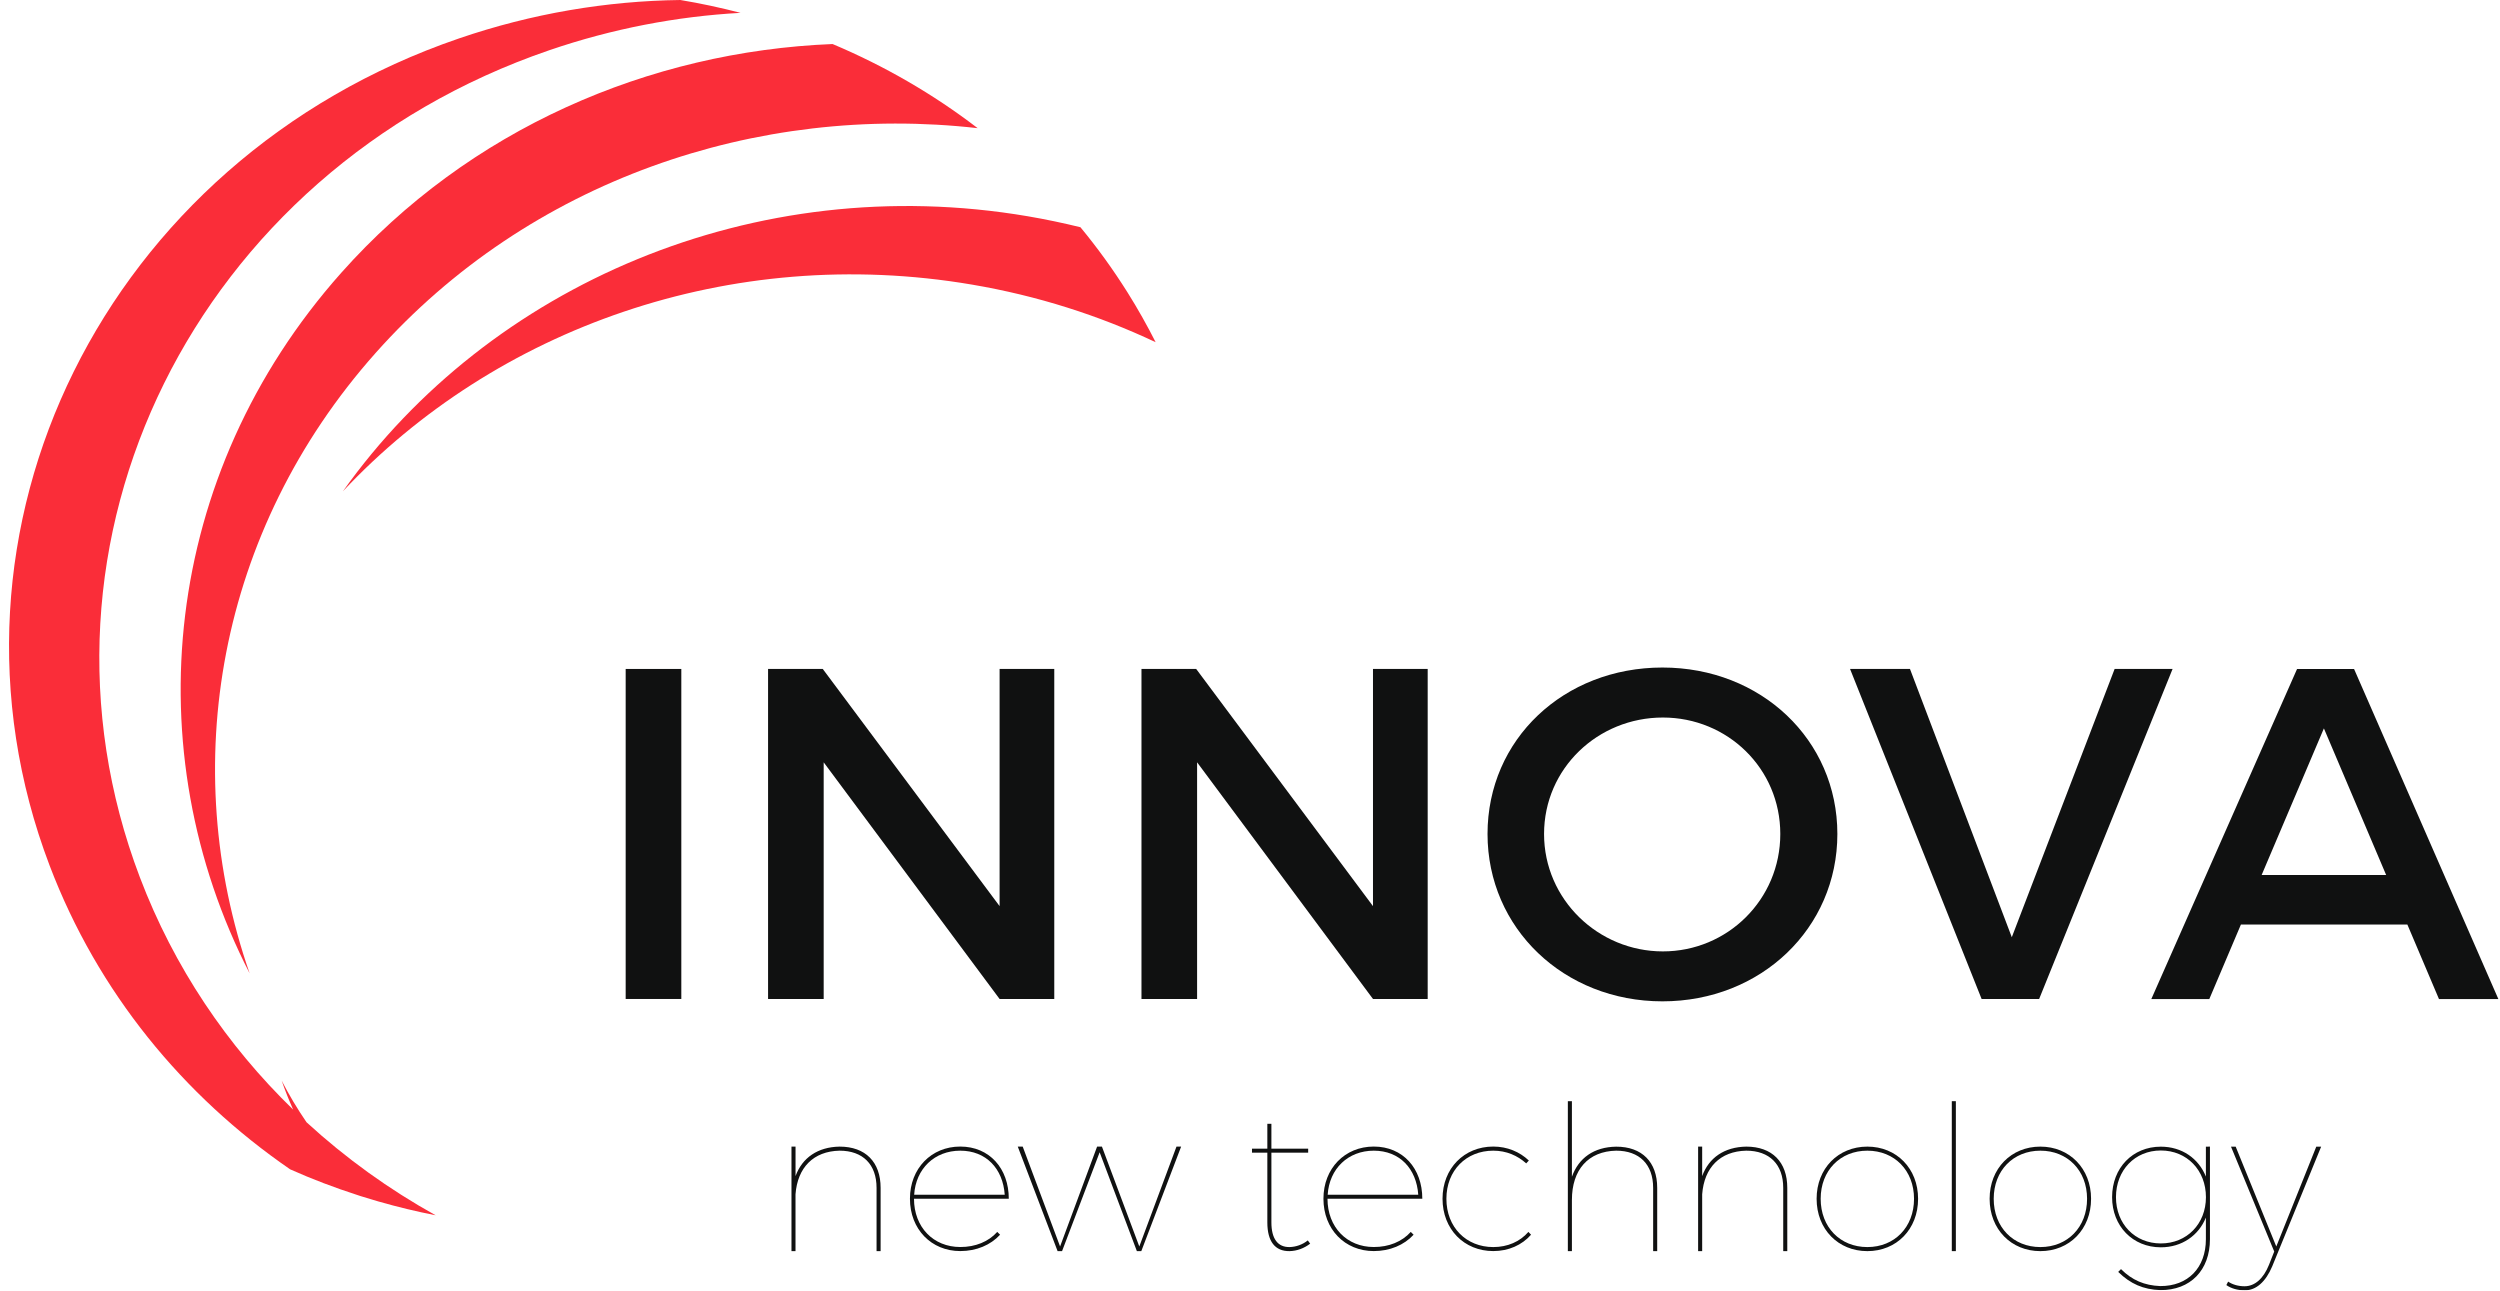
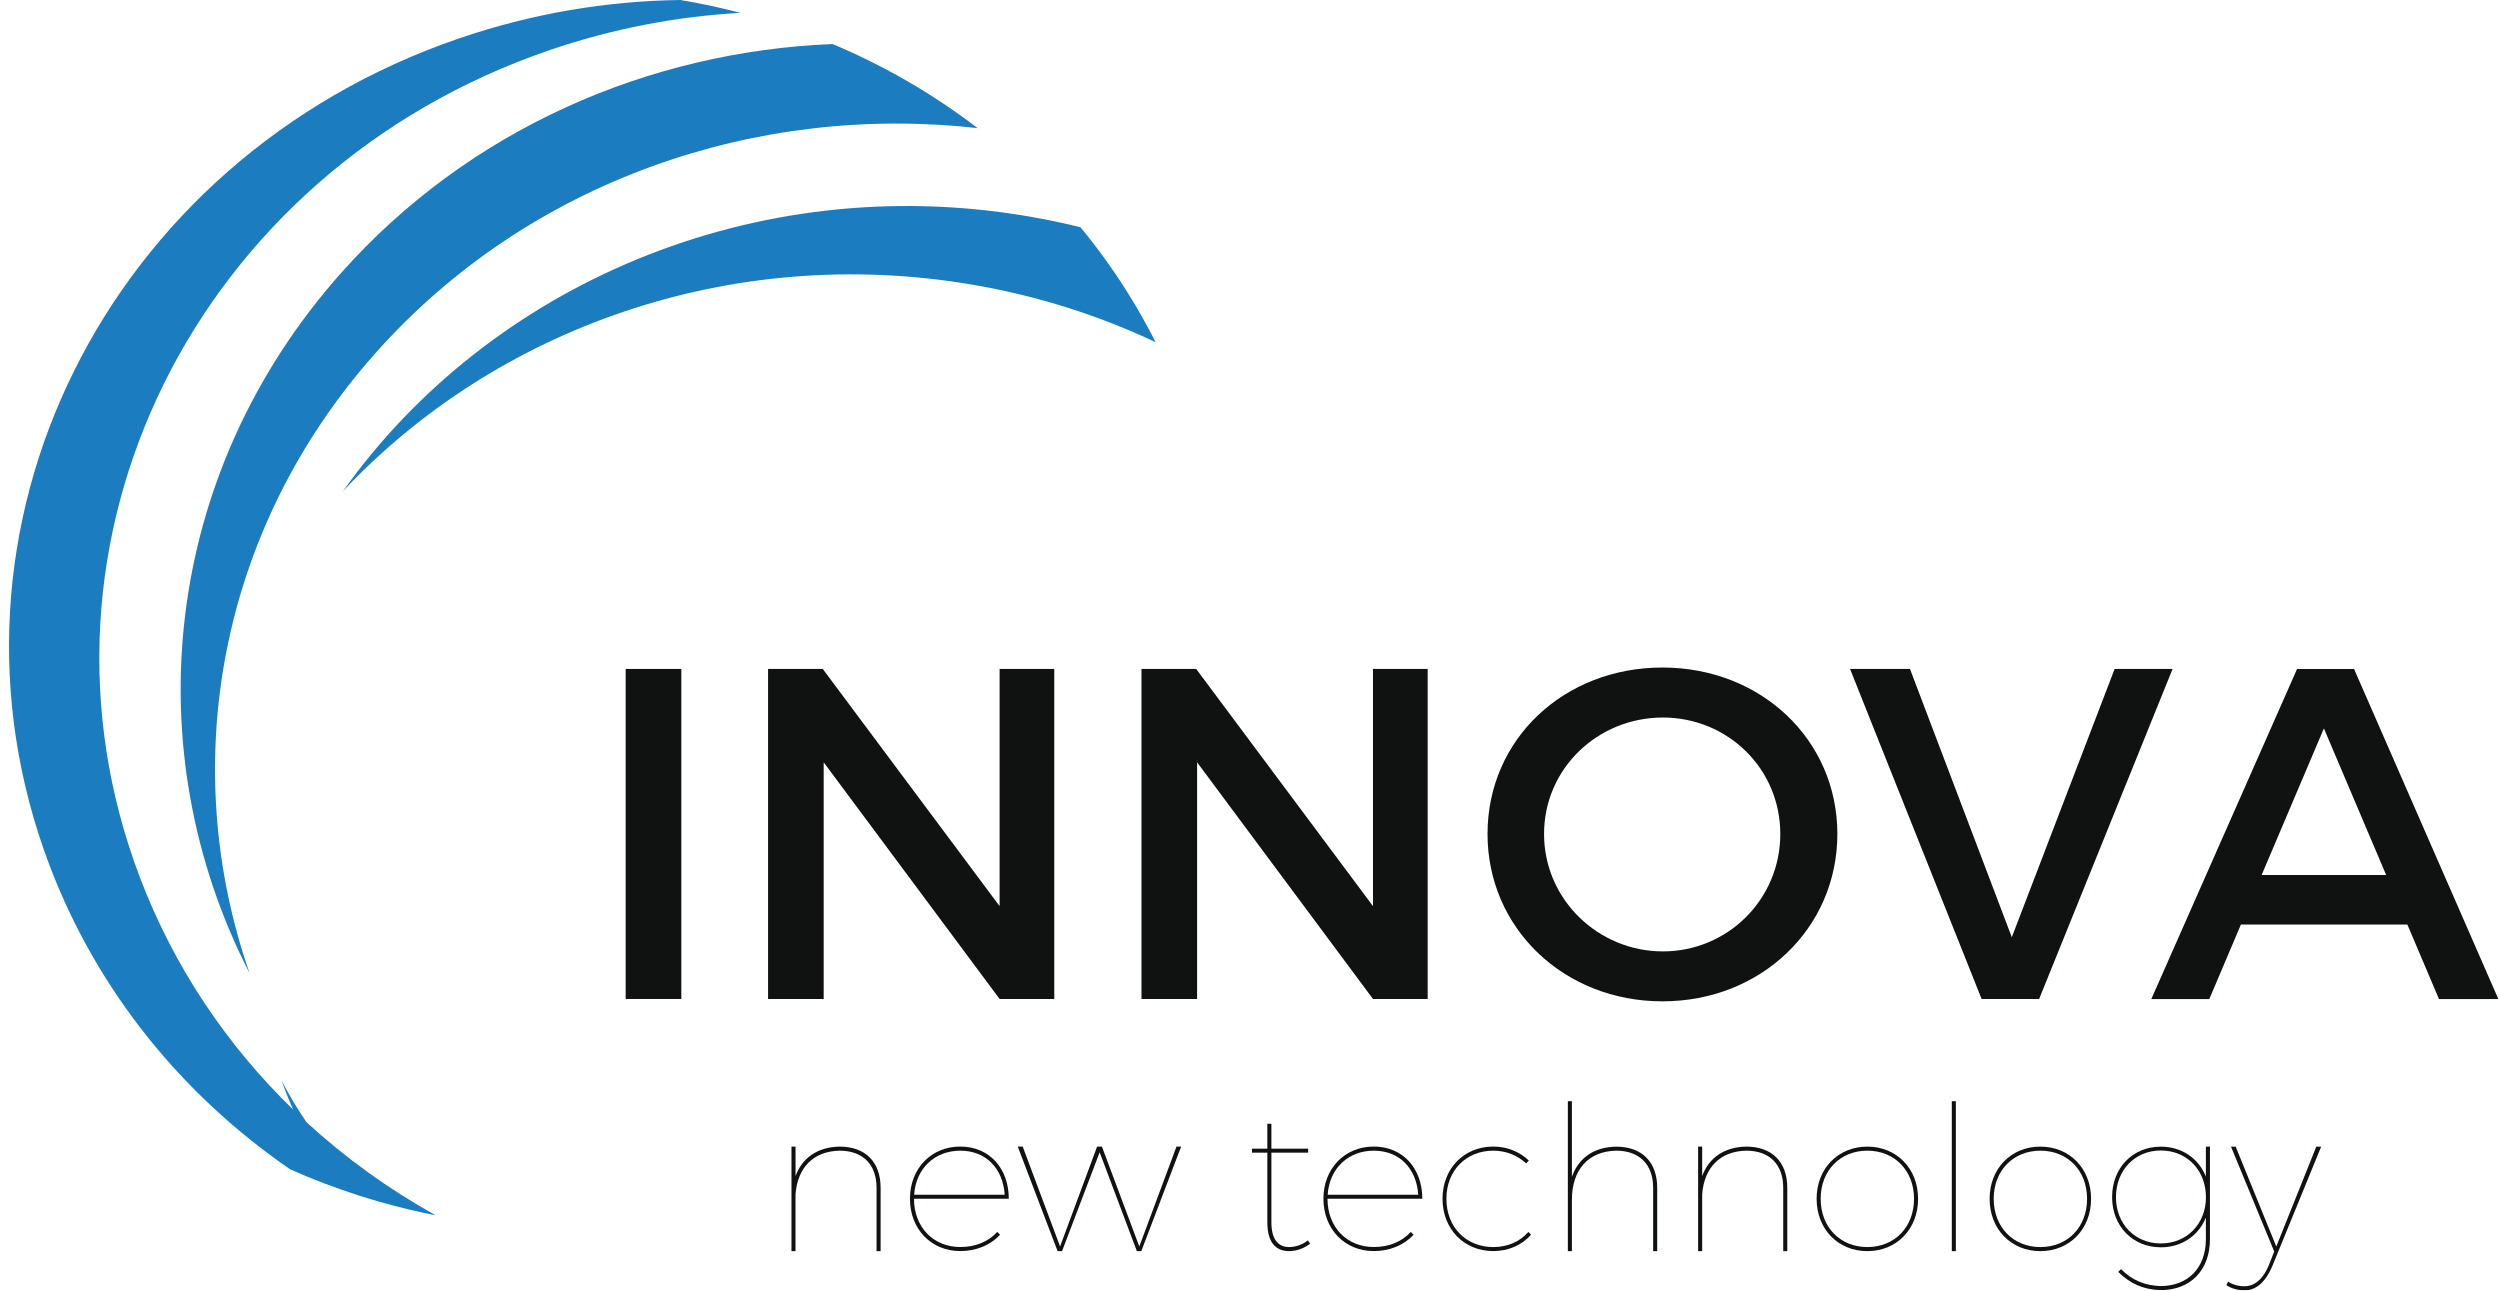
<svg xmlns="http://www.w3.org/2000/svg" width="93" height="48" viewBox="0 0 93 48" fill="none">
  <mask id="mask0_798_30136" style="mask-type:alpha" maskUnits="userSpaceOnUse" x="0" y="0" width="93" height="48">
    <path d="M12.756 18.276C18.193 10.622 28.047 6.312 38.234 8.045C38.898 8.158 39.551 8.296 40.192 8.453C40.82 9.213 41.403 10.018 41.939 10.87C42.323 11.481 42.671 12.101 42.99 12.73C40.881 11.734 38.593 11.001 36.157 10.587C27.159 9.057 18.42 12.24 12.756 18.276Z" fill="url(#paint0_linear_798_30136)" />
    <path d="M17.073 1.43C19.791 0.499 22.57 0.036 25.308 0C26.062 0.125 26.808 0.286 27.547 0.478C25.174 0.61 22.781 1.065 20.433 1.869C7.274 6.375 0.457 20.153 5.205 32.641C6.475 35.983 8.448 38.893 10.905 41.277C10.747 40.924 10.605 40.564 10.478 40.2C10.751 40.73 11.059 41.246 11.402 41.747C12.859 43.084 14.474 44.246 16.207 45.209C15.495 45.069 14.789 44.899 14.093 44.699L14.095 44.7C13.996 44.673 13.898 44.64 13.798 44.611C13.668 44.572 13.536 44.534 13.408 44.493C13.372 44.481 13.336 44.469 13.301 44.457C12.449 44.183 11.611 43.864 10.793 43.499C6.82 40.766 3.64 36.914 1.848 32.204C-2.903 19.712 3.914 5.935 17.073 1.43Z" fill="url(#paint1_linear_798_30136)" />
    <path d="M13.971 13.132C8.075 19.762 6.611 28.538 9.287 36.21C5.022 27.915 6.017 17.659 12.692 10.151C17.449 4.8 24.141 1.915 30.972 1.638C32.892 2.447 34.709 3.494 36.369 4.768C28.185 3.837 19.684 6.707 13.971 13.132Z" fill="url(#paint2_linear_798_30136)" />
    <path d="M32.759 44.188V46.542H32.608V44.188C32.608 43.316 32.097 42.805 31.231 42.805C30.261 42.827 29.668 43.429 29.593 44.428V46.541H29.443V42.654H29.594V43.751C29.843 43.067 30.421 42.668 31.233 42.654C32.195 42.654 32.759 43.227 32.759 44.188Z" fill="black" />
    <path d="M37.098 45.827L37.203 45.932C36.849 46.316 36.323 46.54 35.722 46.54C34.647 46.54 33.85 45.728 33.85 44.593C33.85 43.465 34.647 42.652 35.722 42.652C36.805 42.652 37.527 43.465 37.527 44.593H34.001C34.001 45.652 34.722 46.389 35.722 46.389C36.285 46.391 36.774 46.189 37.098 45.827ZM34.007 44.444H37.376C37.309 43.474 36.685 42.805 35.722 42.805C34.767 42.805 34.067 43.475 34.007 44.444Z" fill="black" />
    <path d="M38.045 42.654L39.435 46.369L40.812 42.654H40.992L42.382 46.369L43.765 42.654H43.938L42.457 46.541H42.291L40.907 42.865L39.509 46.541H39.342L37.861 42.654H38.045Z" fill="black" />
    <path d="M48.738 46.264C48.511 46.438 48.249 46.535 47.971 46.542C47.43 46.549 47.145 46.18 47.145 45.474V42.88H46.574V42.73H47.145V41.806H47.296V42.73H48.664V42.88H47.296V45.474C47.296 46.076 47.529 46.398 47.973 46.391C48.213 46.384 48.455 46.3 48.65 46.143L48.738 46.264Z" fill="black" />
    <path d="M52.481 45.827L52.586 45.932C52.232 46.316 51.706 46.54 51.104 46.54C50.029 46.54 49.232 45.728 49.232 44.593C49.232 43.465 50.029 42.652 51.104 42.652C52.188 42.652 52.91 43.465 52.91 44.593H49.383C49.383 45.652 50.105 46.389 51.104 46.389C51.668 46.391 52.157 46.189 52.481 45.827ZM49.39 44.444H52.759C52.692 43.474 52.068 42.805 51.104 42.805C50.15 42.805 49.45 43.475 49.39 44.444Z" fill="black" />
    <path d="M55.55 42.805C54.541 42.805 53.806 43.542 53.806 44.595C53.806 45.654 54.543 46.391 55.55 46.391C56.083 46.391 56.542 46.189 56.857 45.827L56.955 45.932C56.617 46.316 56.12 46.54 55.55 46.54C54.466 46.54 53.662 45.728 53.662 44.593C53.662 43.465 54.466 42.652 55.55 42.652C56.069 42.652 56.533 42.848 56.873 43.172L56.775 43.278C56.451 42.987 56.038 42.805 55.55 42.805Z" fill="black" />
    <path d="M61.648 44.188V46.542H61.497V44.188C61.497 43.316 60.986 42.805 60.121 42.805C59.084 42.827 58.475 43.511 58.475 44.639V46.542H58.324V40.964H58.475V43.775C58.724 43.076 59.294 42.669 60.121 42.656C61.082 42.654 61.648 43.227 61.648 44.188Z" fill="black" />
    <path d="M66.487 44.188V46.542H66.336V44.188C66.336 43.316 65.825 42.805 64.96 42.805C63.989 42.827 63.396 43.429 63.321 44.428V46.541H63.17V42.654H63.321V43.751C63.569 43.067 64.147 42.668 64.96 42.654C65.923 42.654 66.487 43.227 66.487 44.188Z" fill="black" />
    <path d="M71.353 44.595C71.353 45.73 70.549 46.542 69.466 46.542C68.382 46.542 67.578 45.73 67.578 44.595C67.578 43.467 68.382 42.654 69.466 42.654C70.549 42.654 71.353 43.467 71.353 44.595ZM67.729 44.595C67.729 45.654 68.457 46.391 69.466 46.391C70.474 46.391 71.202 45.654 71.202 44.595C71.202 43.542 70.474 42.805 69.466 42.805C68.457 42.805 67.729 43.542 67.729 44.595Z" fill="black" />
    <path d="M72.758 40.964V46.542H72.607V40.964H72.758Z" fill="black" />
    <path d="M77.788 44.595C77.788 45.73 76.984 46.542 75.901 46.542C74.818 46.542 74.014 45.73 74.014 44.595C74.014 43.467 74.818 42.654 75.901 42.654C76.984 42.654 77.788 43.467 77.788 44.595ZM74.166 44.595C74.166 45.654 74.895 46.391 75.903 46.391C76.911 46.391 77.639 45.654 77.639 44.595C77.639 43.542 76.911 42.805 75.903 42.805C74.895 42.805 74.166 43.542 74.166 44.595Z" fill="black" />
    <path d="M82.21 42.654V46.098C82.21 47.255 81.481 48.001 80.36 47.992C79.736 47.97 79.247 47.759 78.797 47.315L78.901 47.211C79.314 47.624 79.774 47.819 80.36 47.842C81.39 47.848 82.059 47.164 82.059 46.098V45.294C81.788 45.963 81.164 46.4 80.382 46.4C79.337 46.4 78.57 45.61 78.57 44.535C78.57 43.445 79.337 42.656 80.382 42.656C81.164 42.656 81.788 43.091 82.059 43.769V42.656L82.21 42.654ZM82.061 44.535C82.061 43.535 81.354 42.798 80.384 42.798C79.414 42.798 78.714 43.535 78.714 44.535C78.714 45.527 79.414 46.256 80.384 46.256C81.353 46.256 82.061 45.527 82.061 44.535Z" fill="black" />
    <path d="M83.511 48C83.24 48 83 47.932 82.82 47.805L82.887 47.676C83.052 47.789 83.271 47.849 83.496 47.849C83.88 47.849 84.202 47.563 84.406 47.052L84.601 46.557L82.993 42.655H83.167L84.678 46.37L86.166 42.655H86.347L84.528 47.105C84.286 47.683 83.926 48 83.511 48Z" fill="black" />
    <path d="M25.345 24.885V37.162H23.275V24.885H25.345Z" fill="black" />
    <path d="M30.607 24.885L37.185 33.708V24.885H39.219V37.162H37.185L30.641 28.358V37.162H28.572V24.885H30.607Z" fill="black" />
    <path d="M44.498 24.885L51.075 33.708V24.885H53.11V37.162H51.075L44.532 28.358V37.162H42.463V24.885H44.498Z" fill="black" />
    <path d="M68.35 31.024C68.35 34.531 65.508 37.25 61.843 37.25C58.178 37.25 55.336 34.531 55.336 31.024C55.336 27.498 58.178 24.832 61.843 24.832C65.508 24.832 68.35 27.517 68.35 31.024ZM57.439 31.024C57.439 33.462 59.457 35.392 61.859 35.392C64.262 35.392 66.227 33.463 66.227 31.024C66.227 28.586 64.262 26.692 61.859 26.692C59.44 26.692 57.439 28.586 57.439 31.024Z" fill="black" />
    <path d="M71.051 24.885L74.839 34.865L78.664 24.885H80.82L75.856 37.162H73.716L68.822 24.885H71.051Z" fill="black" />
    <path d="M89.554 34.393H83.362L82.186 37.165H80.029L85.45 24.888H87.572L92.939 37.165H90.73L89.554 34.393ZM88.765 32.55L86.449 27.096L84.133 32.55H88.765Z" fill="black" />
  </mask>
  <g mask="url(#mask0_798_30136)">
    <rect x="-10.465" width="114" height="48" fill="#101111" />
-     <path d="M-10.465 0H44.735L45.935 13.2L19.535 22.2L18.335 48H-10.465V0Z" fill="#FA2D39" />
+     <path d="M-10.465 0H44.735L45.935 13.2L19.535 22.2L18.335 48H-10.465V0Z" fill="#1B7CBF" />
  </g>
  <defs>
    <linearGradient id="paint0_linear_798_30136" x1="42.988" y1="12.97" x2="12.756" y2="12.97" gradientUnits="userSpaceOnUse">
      <stop stop-color="#E61717" />
      <stop offset="1" stop-color="#FF8C18" />
    </linearGradient>
    <linearGradient id="paint1_linear_798_30136" x1="27.544" y1="22.603" x2="0.334" y2="22.603" gradientUnits="userSpaceOnUse">
      <stop stop-color="#E61717" />
      <stop offset="1" stop-color="#FF8C18" />
    </linearGradient>
    <linearGradient id="paint2_linear_798_30136" x1="36.369" y1="18.925" x2="6.722" y2="18.925" gradientUnits="userSpaceOnUse">
      <stop stop-color="#E61717" />
      <stop offset="1" stop-color="#FF8C18" />
    </linearGradient>
  </defs>
</svg>
